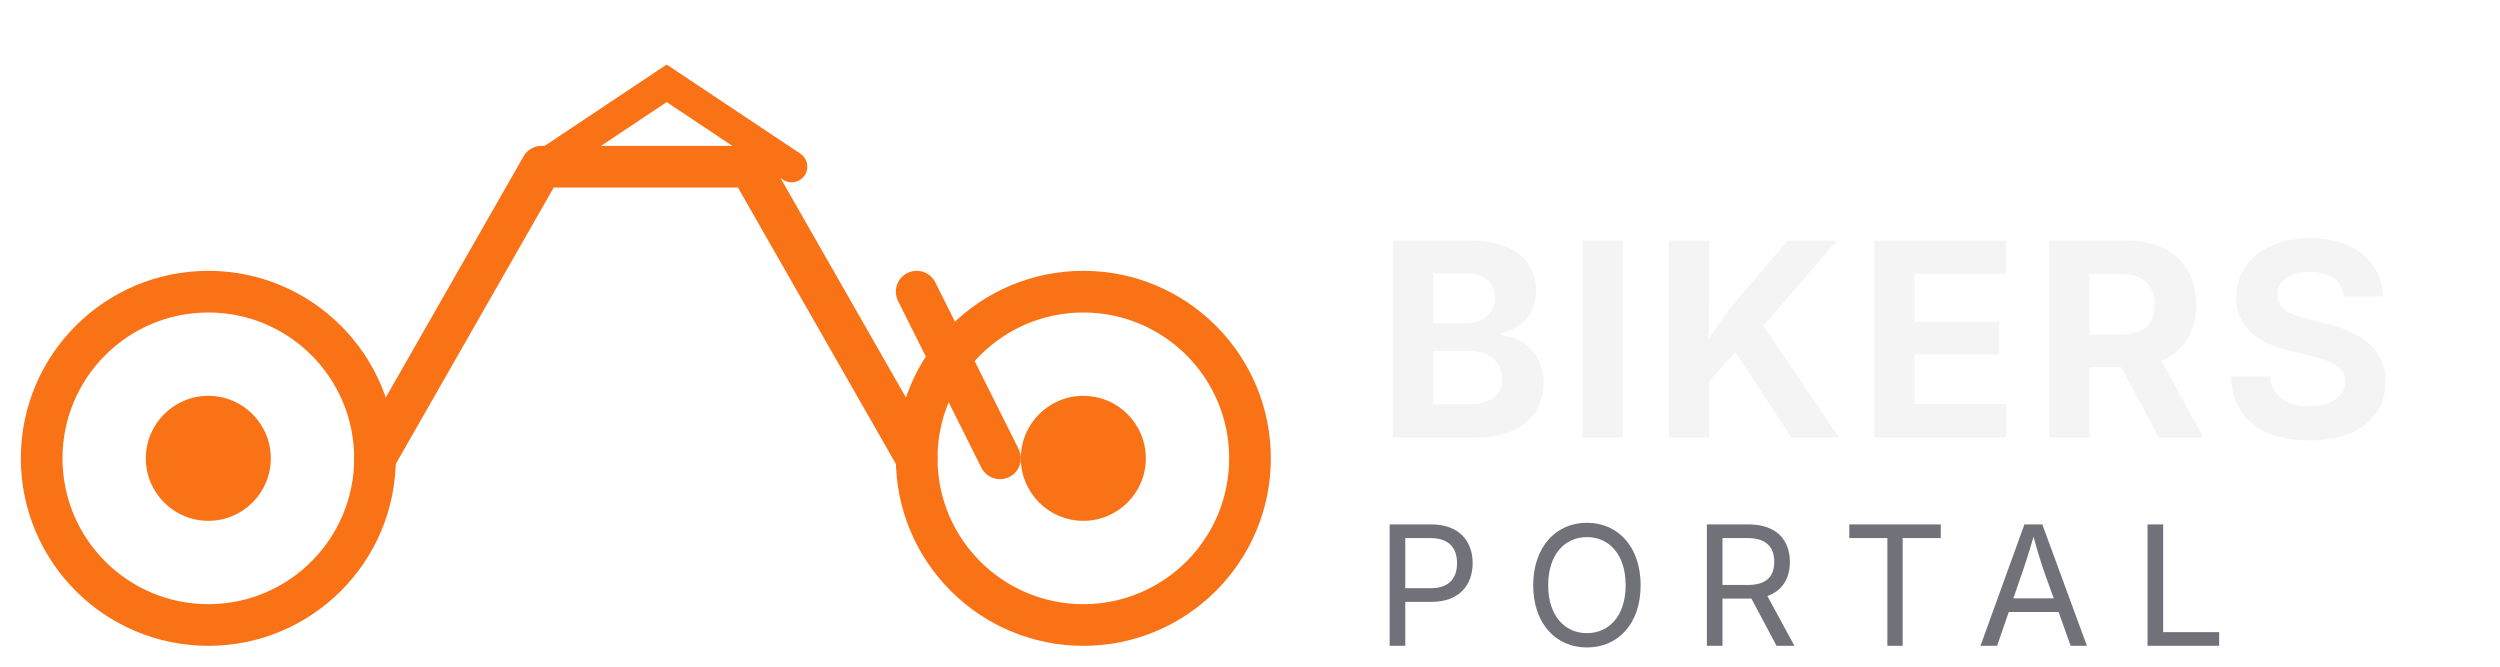
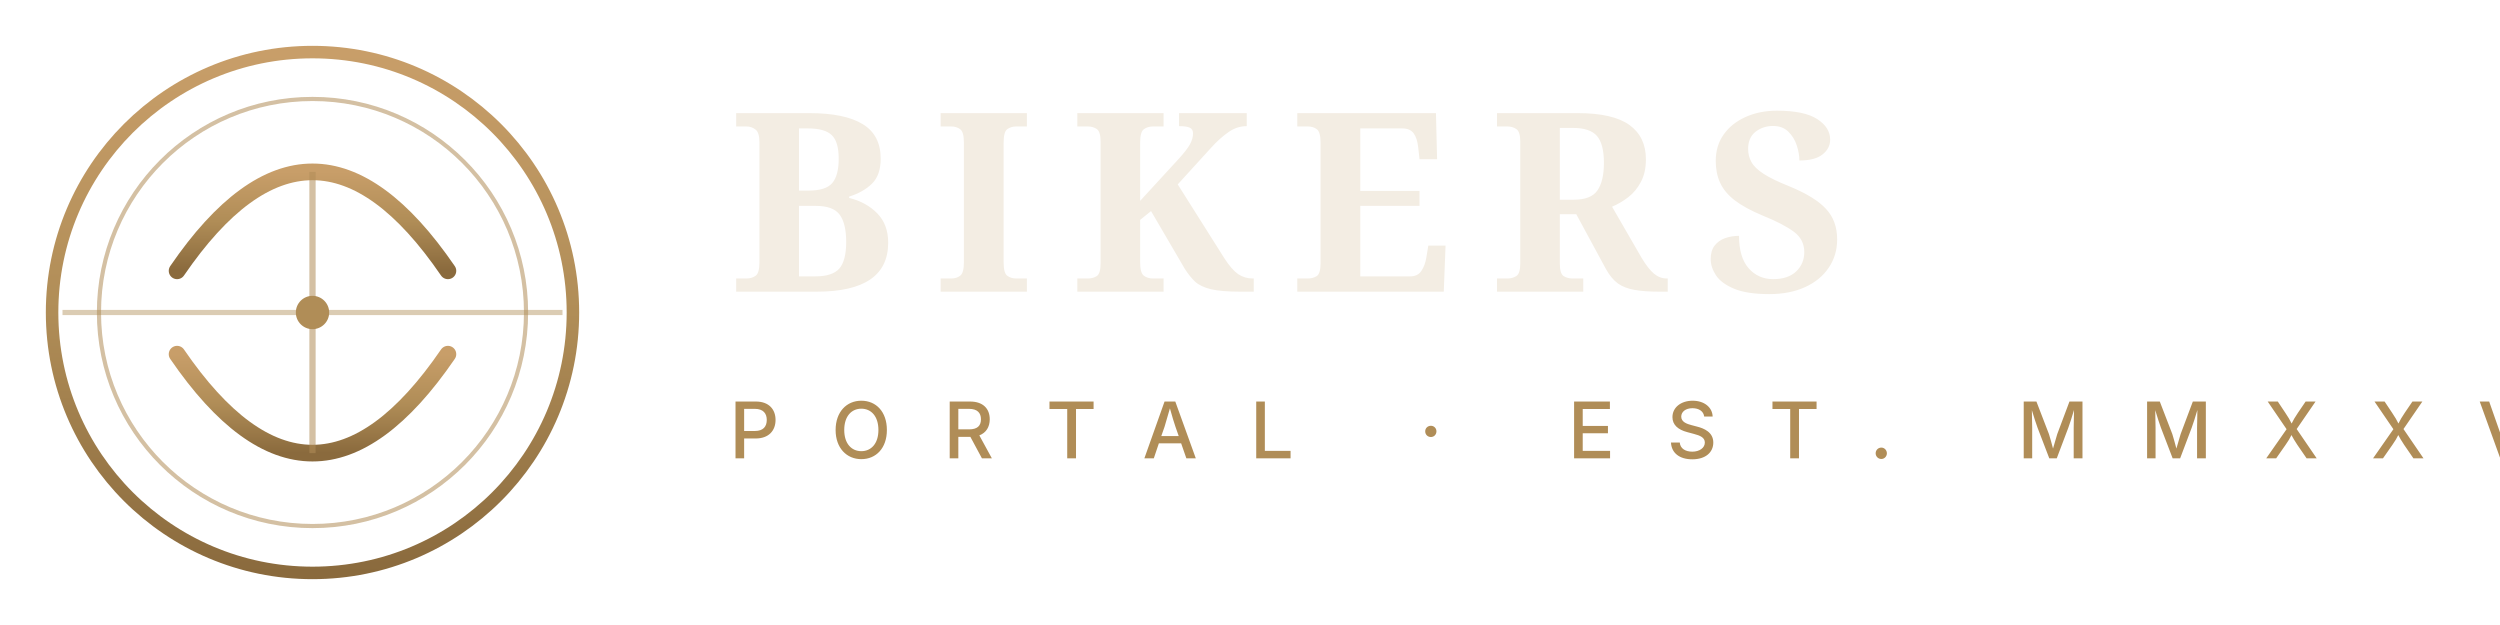
- <svg xmlns="http://www.w3.org/2000/svg" viewBox="0 0 120 32" fill="none" aria-label="Bikers Portal">
-   <circle cx="10" cy="22" r="8" stroke="#f97316" stroke-width="2" />
-   <circle cx="10" cy="22" r="3" fill="#f97316" />
-   <circle cx="52" cy="22" r="8" stroke="#f97316" stroke-width="2" />
-   <circle cx="52" cy="22" r="3" fill="#f97316" />
-   <path d="M18 22 L26 8 L36 8 L44 22" stroke="#f97316" stroke-width="2" stroke-linecap="round" stroke-linejoin="round" />
-   <path d="M26 8 L32 4 L38 8" stroke="#f97316" stroke-width="1.5" stroke-linecap="round" />
-   <line x1="44" y1="14" x2="48" y2="22" stroke="#f97316" stroke-width="2" stroke-linecap="round" />
-   <text x="66" y="21" font-family="Satoshi,Inter,sans-serif" font-size="13" font-weight="700" fill="#f4f4f5" letter-spacing="0.5">BIKERS</text>
-   <text x="66" y="31" font-family="Satoshi,Inter,sans-serif" font-size="8" font-weight="400" fill="#71717a" letter-spacing="2">PORTAL</text>
+ <svg xmlns="http://www.w3.org/2000/svg" viewBox="0 0 240 60" aria-label="Bikers Portal — Road Society">
+   <defs>
+     <linearGradient id="brass" x1="0%" y1="0%" x2="0%" y2="100%">
+       <stop offset="0%" stop-color="#c89e69" />
+       <stop offset="50%" stop-color="#b08d57" />
+       <stop offset="100%" stop-color="#8a6a3d" />
+     </linearGradient>
+   </defs>
+   <circle cx="30" cy="30" r="25" fill="none" stroke="url(#brass)" stroke-width="1.2" />
+   <circle cx="30" cy="30" r="20.5" fill="none" stroke="#b08d57" stroke-width="0.4" opacity="0.55" />
+   <line x1="6" y1="30" x2="54" y2="30" stroke="#b08d57" stroke-width="0.5" opacity="0.45" />
+   <path d="M17 26 Q23.5 16.5, 30 16.5 Q36.5 16.5, 43 26" stroke="url(#brass)" stroke-width="1.6" fill="none" stroke-linecap="round" />
+   <path d="M17 34 Q23.5 43.5, 30 43.5 Q36.5 43.5, 43 34" stroke="url(#brass)" stroke-width="1.6" fill="none" stroke-linecap="round" />
+   <line x1="30" y1="16.5" x2="30" y2="43.5" stroke="#b08d57" stroke-width="0.6" opacity="0.55" />
+   <circle cx="30" cy="30" r="1.6" fill="#b08d57" />
+   <text x="70" y="28" font-family="'Cormorant Garamond', 'Playfair Display', Georgia, serif" font-size="24" font-weight="600" fill="#f3ede3" letter-spacing="3.5">BIKERS</text>
+   <text x="70" y="44" font-family="'Satoshi', 'Inter', sans-serif" font-size="7.5" font-weight="500" fill="#b08d57" letter-spacing="5">PORTAL  ·  EST. MMXXVI</text>
</svg>
